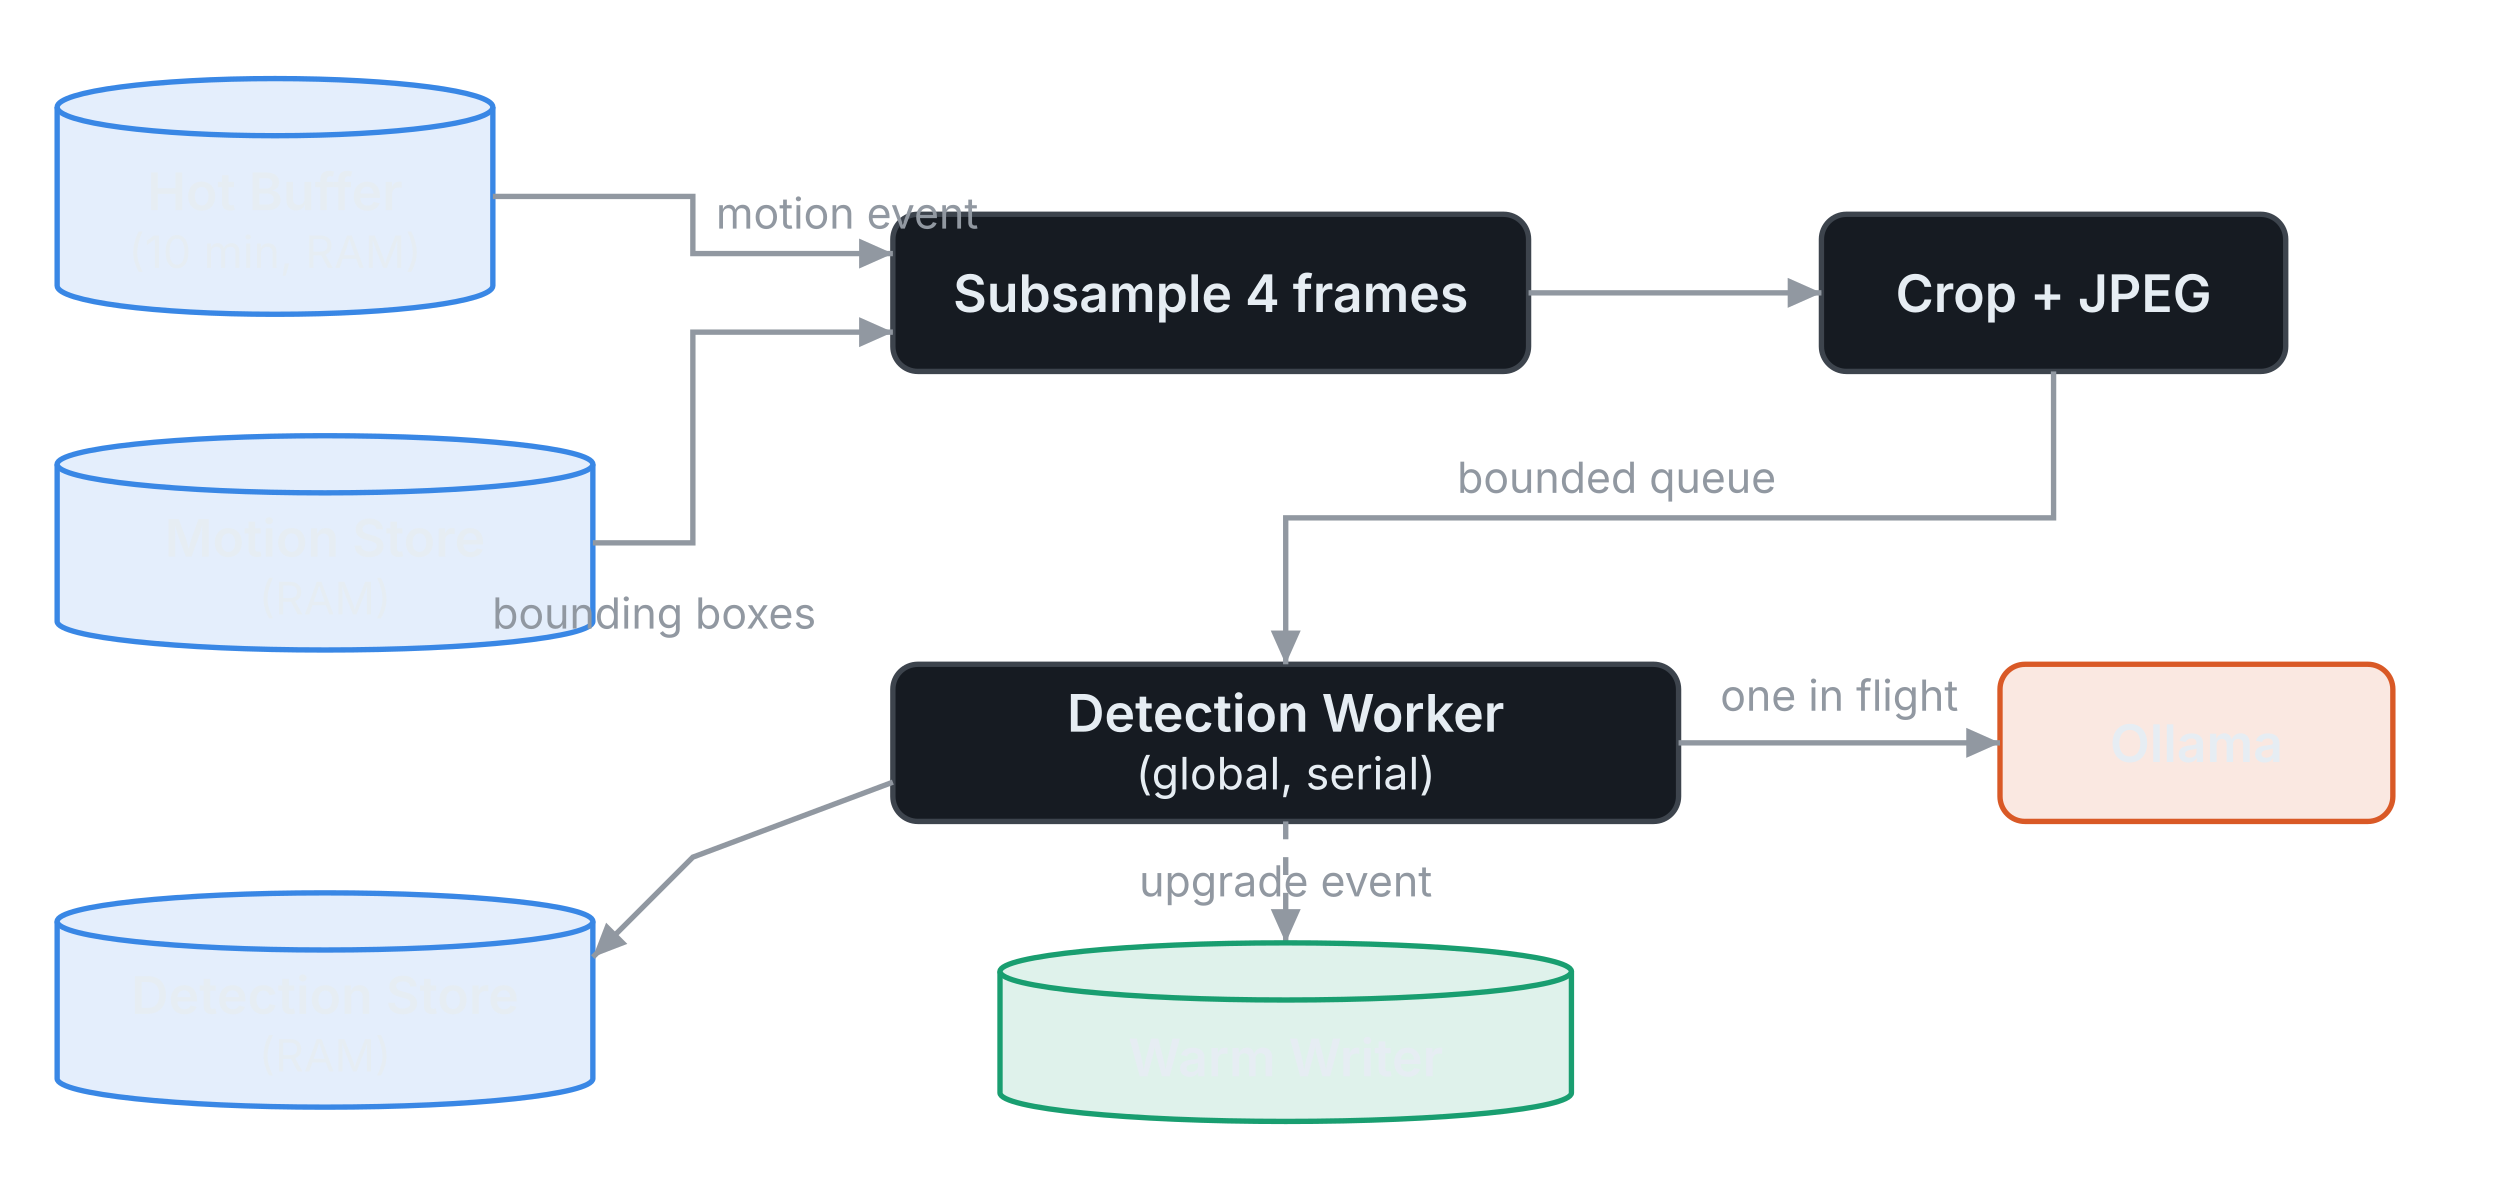
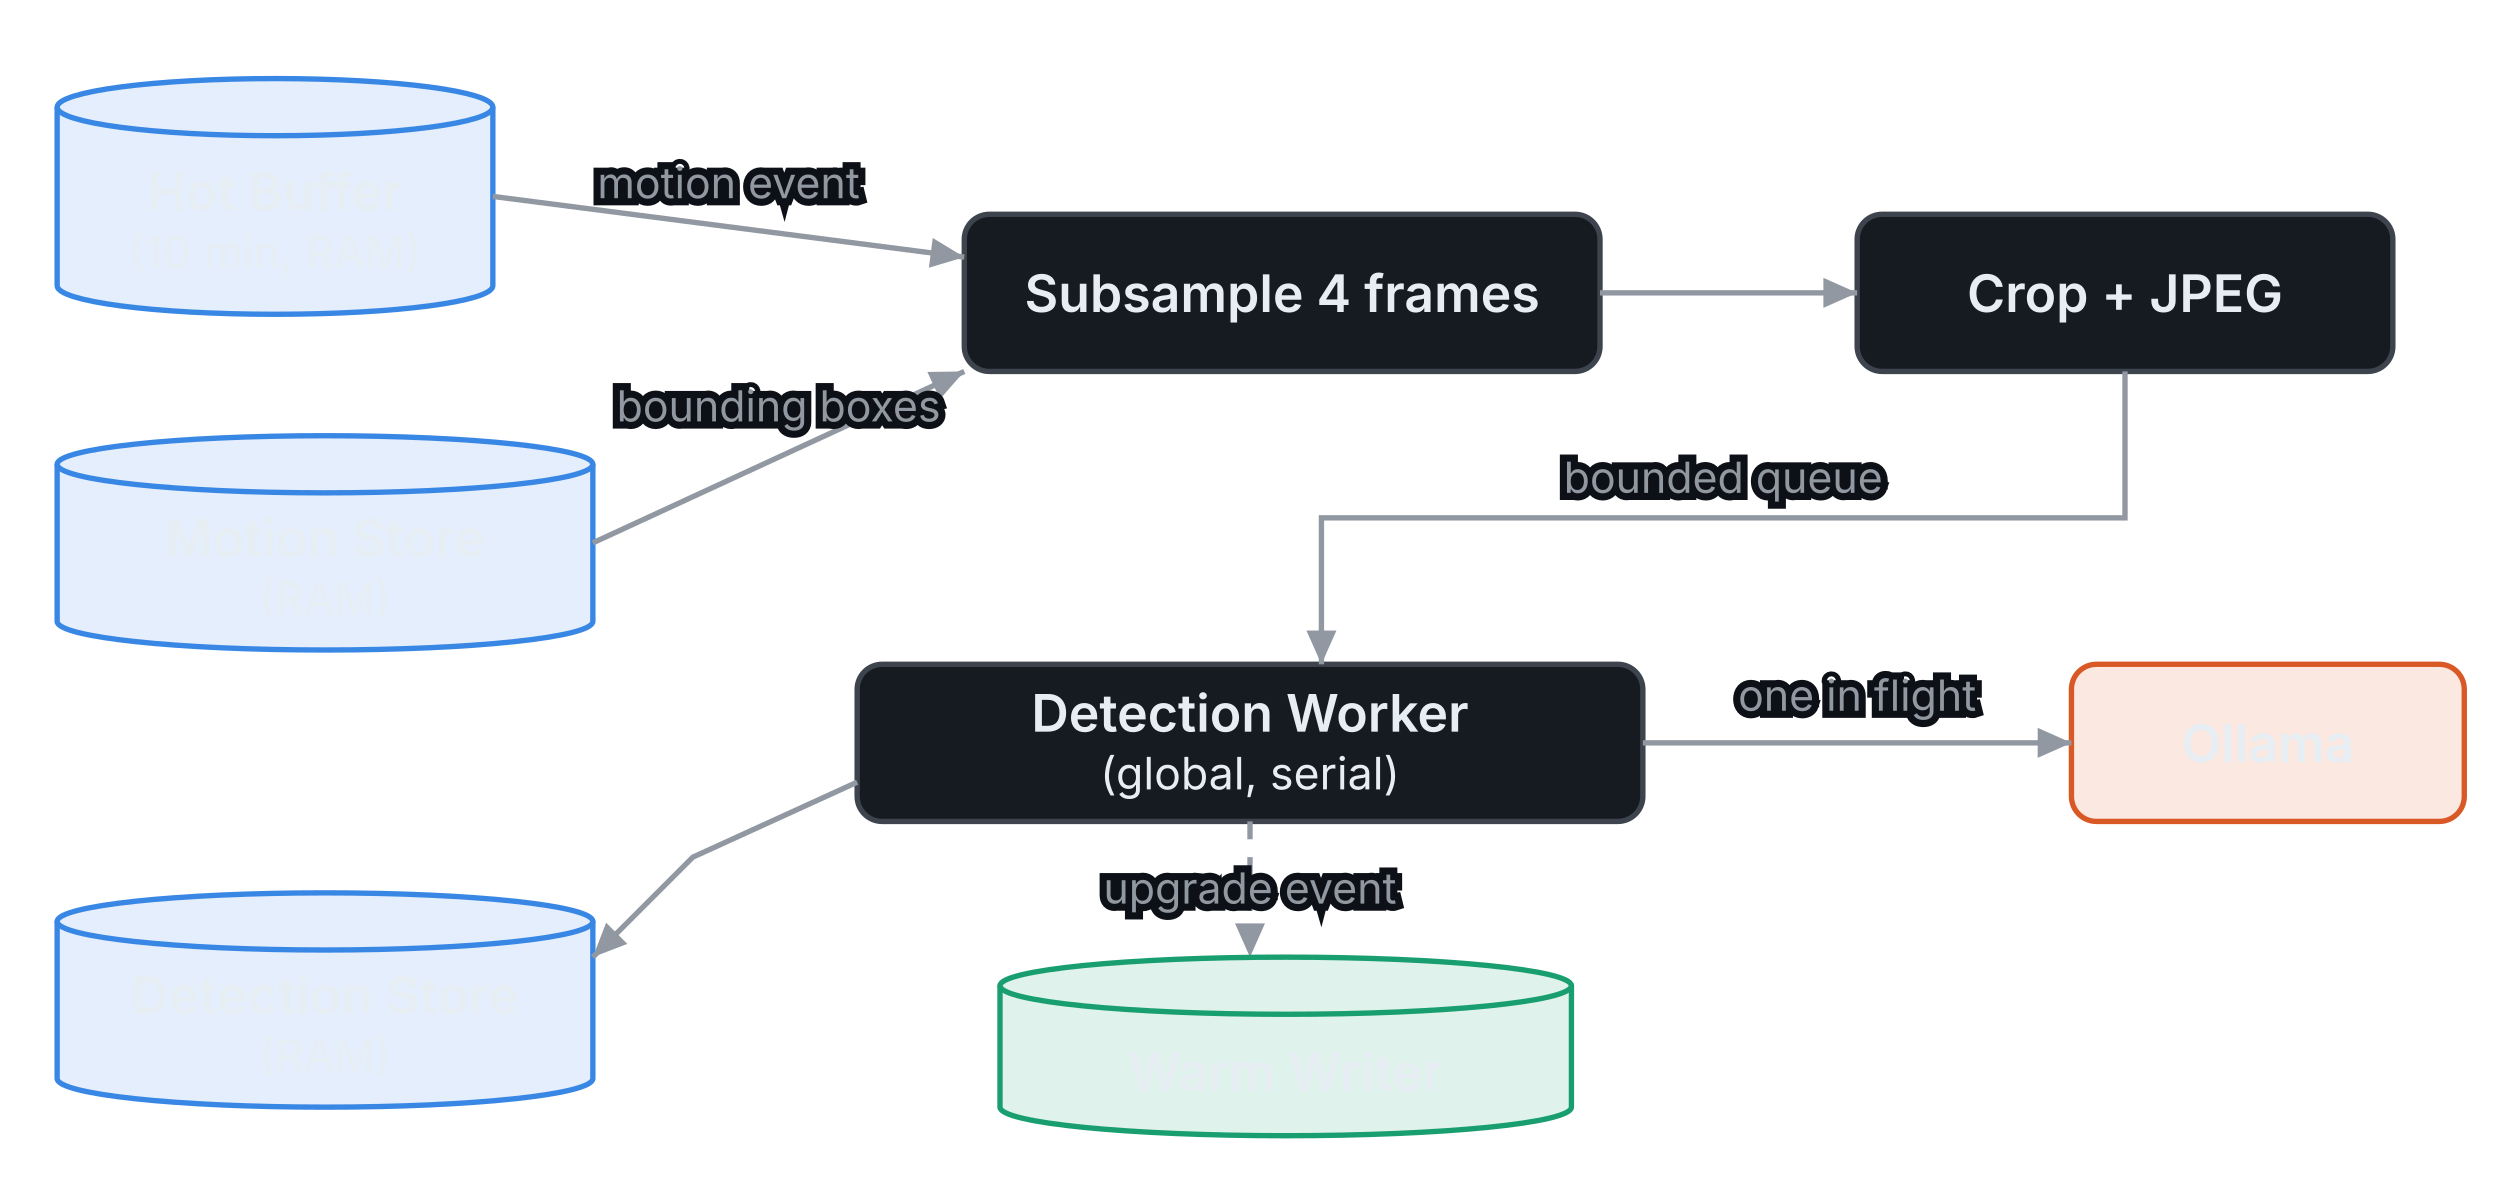
- <svg xmlns="http://www.w3.org/2000/svg" viewBox="0 0 700 330" width="700" role="img" font-family="system-ui,-apple-system,'Segoe UI',sans-serif">
+ <svg xmlns="http://www.w3.org/2000/svg" viewBox="0 0 700 334" width="700" role="img" font-family="system-ui,-apple-system,'Segoe UI',sans-serif">
  <defs>
    <marker id="arrow" viewBox="0 0 10 10" refX="9" refY="5" markerWidth="7" markerHeight="7" orient="auto-start-reverse">
      <path d="M 0 1 L 9 5 L 0 9 z" fill="#9198a1" />
    </marker>
  </defs>
  <path d="M 16 30 A 61.0 8 0 0 1 138 30 V 80 A 61.0 8 0 0 1 16 80 Z" fill="#3987e5" fill-opacity="0.14" stroke="#3987e5" stroke-width="1.5" />
  <path d="M 16 30 A 61.0 8 0 0 0 138 30" fill="none" stroke="#3987e5" stroke-width="1.5" />
  <text x="77.0" y="53.5" text-anchor="middle" dominant-baseline="middle" font-family="system-ui,-apple-system,'Segoe UI',sans-serif" font-size="14.5" font-weight="600" fill="#e6edf3">Hot Buffer</text>
  <text x="77.0" y="70.5" text-anchor="middle" dominant-baseline="middle" font-family="system-ui,-apple-system,'Segoe UI',sans-serif" font-size="12.5" font-weight="400" fill="#e6edf3">(10 min, RAM)</text>
  <path d="M 16 130 A 75.0 8 0 0 1 166 130 V 174 A 75.0 8 0 0 1 16 174 Z" fill="#3987e5" fill-opacity="0.14" stroke="#3987e5" stroke-width="1.5" />
  <path d="M 16 130 A 75.0 8 0 0 0 166 130" fill="none" stroke="#3987e5" stroke-width="1.5" />
  <text x="91.0" y="150.5" text-anchor="middle" dominant-baseline="middle" font-family="system-ui,-apple-system,'Segoe UI',sans-serif" font-size="14.5" font-weight="600" fill="#e6edf3">Motion Store</text>
  <text x="91.0" y="167.5" text-anchor="middle" dominant-baseline="middle" font-family="system-ui,-apple-system,'Segoe UI',sans-serif" font-size="12.5" font-weight="400" fill="#e6edf3">(RAM)</text>
-   <rect x="250" y="60" width="178" height="44" rx="7" fill="#161b22" stroke="#3d444d" stroke-width="1.5" />
-   <text x="339.0" y="82.0" text-anchor="middle" dominant-baseline="middle" font-family="system-ui,-apple-system,'Segoe UI',sans-serif" font-size="14.5" font-weight="600" fill="#e6edf3">Subsample 4 frames</text>
-   <rect x="510" y="60" width="130" height="44" rx="7" fill="#161b22" stroke="#3d444d" stroke-width="1.5" />
-   <text x="575.0" y="82.0" text-anchor="middle" dominant-baseline="middle" font-family="system-ui,-apple-system,'Segoe UI',sans-serif" font-size="14.5" font-weight="600" fill="#e6edf3">Crop + JPEG</text>
-   <rect x="250" y="186" width="220" height="44" rx="7" fill="#161b22" stroke="#3d444d" stroke-width="1.5" />
-   <text x="360.0" y="199.5" text-anchor="middle" dominant-baseline="middle" font-family="system-ui,-apple-system,'Segoe UI',sans-serif" font-size="14.5" font-weight="600" fill="#e6edf3">Detection Worker</text>
-   <text x="360.0" y="216.5" text-anchor="middle" dominant-baseline="middle" font-family="system-ui,-apple-system,'Segoe UI',sans-serif" font-size="12.5" font-weight="400" fill="#e6edf3">(global, serial)</text>
-   <rect x="560" y="186" width="110" height="44" rx="7" fill="#d95926" fill-opacity="0.14" stroke="#d95926" stroke-width="1.5" />
-   <text x="615.0" y="208.0" text-anchor="middle" dominant-baseline="middle" font-family="system-ui,-apple-system,'Segoe UI',sans-serif" font-size="14.5" font-weight="600" fill="#e6edf3">Ollama</text>
+   <rect x="270" y="60" width="178" height="44" rx="7" fill="#161b22" stroke="#3d444d" stroke-width="1.5" />
+   <text x="359.0" y="82.0" text-anchor="middle" dominant-baseline="middle" font-family="system-ui,-apple-system,'Segoe UI',sans-serif" font-size="14.5" font-weight="600" fill="#e6edf3">Subsample 4 frames</text>
+   <rect x="520" y="60" width="150" height="44" rx="7" fill="#161b22" stroke="#3d444d" stroke-width="1.5" />
+   <text x="595.0" y="82.0" text-anchor="middle" dominant-baseline="middle" font-family="system-ui,-apple-system,'Segoe UI',sans-serif" font-size="14.5" font-weight="600" fill="#e6edf3">Crop + JPEG</text>
+   <rect x="240" y="186" width="220" height="44" rx="7" fill="#161b22" stroke="#3d444d" stroke-width="1.5" />
+   <text x="350.0" y="199.5" text-anchor="middle" dominant-baseline="middle" font-family="system-ui,-apple-system,'Segoe UI',sans-serif" font-size="14.5" font-weight="600" fill="#e6edf3">Detection Worker</text>
+   <text x="350.0" y="216.5" text-anchor="middle" dominant-baseline="middle" font-family="system-ui,-apple-system,'Segoe UI',sans-serif" font-size="12.5" font-weight="400" fill="#e6edf3">(global, serial)</text>
+   <rect x="580" y="186" width="110" height="44" rx="7" fill="#d95926" fill-opacity="0.14" stroke="#d95926" stroke-width="1.5" />
+   <text x="635.0" y="208.0" text-anchor="middle" dominant-baseline="middle" font-family="system-ui,-apple-system,'Segoe UI',sans-serif" font-size="14.5" font-weight="600" fill="#e6edf3">Ollama</text>
  <path d="M 16 258 A 75.0 8 0 0 1 166 258 V 302 A 75.0 8 0 0 1 16 302 Z" fill="#3987e5" fill-opacity="0.14" stroke="#3987e5" stroke-width="1.5" />
  <path d="M 16 258 A 75.0 8 0 0 0 166 258" fill="none" stroke="#3987e5" stroke-width="1.5" />
  <text x="91.0" y="278.5" text-anchor="middle" dominant-baseline="middle" font-family="system-ui,-apple-system,'Segoe UI',sans-serif" font-size="14.5" font-weight="600" fill="#e6edf3">Detection Store</text>
  <text x="91.0" y="295.5" text-anchor="middle" dominant-baseline="middle" font-family="system-ui,-apple-system,'Segoe UI',sans-serif" font-size="12.5" font-weight="400" fill="#e6edf3">(RAM)</text>
-   <polyline points="138,55 194,55 194,71 250,71" fill="none" stroke="#9198a1" stroke-width="1.5" marker-end="url(#arrow)" />
-   <text x="237.2" y="64.0" text-anchor="middle" font-family="system-ui,-apple-system,'Segoe UI',sans-serif" font-size="12" fill="#9198a1" paint-order="stroke">motion event</text>
-   <polyline points="166,152 194,152 194,93 250,93" fill="none" stroke="#9198a1" stroke-width="1.5" marker-end="url(#arrow)" />
-   <text x="183.16" y="176.0" text-anchor="middle" font-family="system-ui,-apple-system,'Segoe UI',sans-serif" font-size="12" fill="#9198a1" paint-order="stroke">bounding boxes</text>
-   <polyline points="428,82 510,82" fill="none" stroke="#9198a1" stroke-width="1.5" marker-end="url(#arrow)" />
-   <polyline points="575,104 575,145 360,145 360,186" fill="none" stroke="#9198a1" stroke-width="1.5" marker-end="url(#arrow)" />
-   <text x="452.65" y="138.0" text-anchor="middle" font-family="system-ui,-apple-system,'Segoe UI',sans-serif" font-size="12" fill="#9198a1" paint-order="stroke">bounded queue</text>
-   <polyline points="470,208 560,208" fill="none" stroke="#9198a1" stroke-width="1.5" marker-end="url(#arrow)" />
-   <text x="515.0" y="199.0" text-anchor="middle" font-family="system-ui,-apple-system,'Segoe UI',sans-serif" font-size="12" fill="#9198a1" paint-order="stroke">one in flight</text>
-   <polyline points="250,219 194,240 166,268" fill="none" stroke="#9198a1" stroke-width="1.5" marker-end="url(#arrow)" />
-   <polyline points="360,230 360,264" fill="none" stroke="#9198a1" stroke-width="1.5" stroke-dasharray="5 5" marker-end="url(#arrow)" />
-   <text x="360.0" y="251.0" text-anchor="middle" font-family="system-ui,-apple-system,'Segoe UI',sans-serif" font-size="12" fill="#9198a1" paint-order="stroke">upgrade event</text>
-   <path d="M 280 272 A 80.0 8 0 0 1 440 272 V 306 A 80.0 8 0 0 1 280 306 Z" fill="#199e70" fill-opacity="0.14" stroke="#199e70" stroke-width="1.5" />
-   <path d="M 280 272 A 80.0 8 0 0 0 440 272" fill="none" stroke="#199e70" stroke-width="1.5" />
-   <text x="360.0" y="296.0" text-anchor="middle" dominant-baseline="middle" font-family="system-ui,-apple-system,'Segoe UI',sans-serif" font-size="14.5" font-weight="600" fill="#e6edf3">Warm Writer</text>
+   <polyline points="138,55 270,72" fill="none" stroke="#9198a1" stroke-width="1.5" marker-end="url(#arrow)" />
+   <text x="204.0" y="55.5" text-anchor="middle" font-family="system-ui,-apple-system,'Segoe UI',sans-serif" font-size="12" fill="#9198a1" stroke="#0d1117" stroke-width="4" paint-order="stroke">motion event</text>
+   <polyline points="166,152 270,104" fill="none" stroke="#9198a1" stroke-width="1.5" marker-end="url(#arrow)" />
+   <text x="218.0" y="118.0" text-anchor="middle" font-family="system-ui,-apple-system,'Segoe UI',sans-serif" font-size="12" fill="#9198a1" stroke="#0d1117" stroke-width="4" paint-order="stroke">bounding boxes</text>
+   <polyline points="448,82 520,82" fill="none" stroke="#9198a1" stroke-width="1.5" marker-end="url(#arrow)" />
+   <polyline points="595,104 595,145 370,145 370,186" fill="none" stroke="#9198a1" stroke-width="1.5" marker-end="url(#arrow)" />
+   <text x="482.5" y="138.0" text-anchor="middle" font-family="system-ui,-apple-system,'Segoe UI',sans-serif" font-size="12" fill="#9198a1" stroke="#0d1117" stroke-width="4" paint-order="stroke">bounded queue</text>
+   <polyline points="460,208 580,208" fill="none" stroke="#9198a1" stroke-width="1.5" marker-end="url(#arrow)" />
+   <text x="520.0" y="199.0" text-anchor="middle" font-family="system-ui,-apple-system,'Segoe UI',sans-serif" font-size="12" fill="#9198a1" stroke="#0d1117" stroke-width="4" paint-order="stroke">one in flight</text>
+   <polyline points="240,219 194,240 166,268" fill="none" stroke="#9198a1" stroke-width="1.5" marker-end="url(#arrow)" />
+   <polyline points="350,230 350,268" fill="none" stroke="#9198a1" stroke-width="1.5" stroke-dasharray="5 5" marker-end="url(#arrow)" />
+   <text x="350.0" y="253.0" text-anchor="middle" font-family="system-ui,-apple-system,'Segoe UI',sans-serif" font-size="12" fill="#9198a1" stroke="#0d1117" stroke-width="4" paint-order="stroke">upgrade event</text>
+   <path d="M 280 276 A 80.0 8 0 0 1 440 276 V 310 A 80.0 8 0 0 1 280 310 Z" fill="#199e70" fill-opacity="0.14" stroke="#199e70" stroke-width="1.5" />
+   <path d="M 280 276 A 80.0 8 0 0 0 440 276" fill="none" stroke="#199e70" stroke-width="1.5" />
+   <text x="360.0" y="300.0" text-anchor="middle" dominant-baseline="middle" font-family="system-ui,-apple-system,'Segoe UI',sans-serif" font-size="14.5" font-weight="600" fill="#e6edf3">Warm Writer</text>
</svg>
